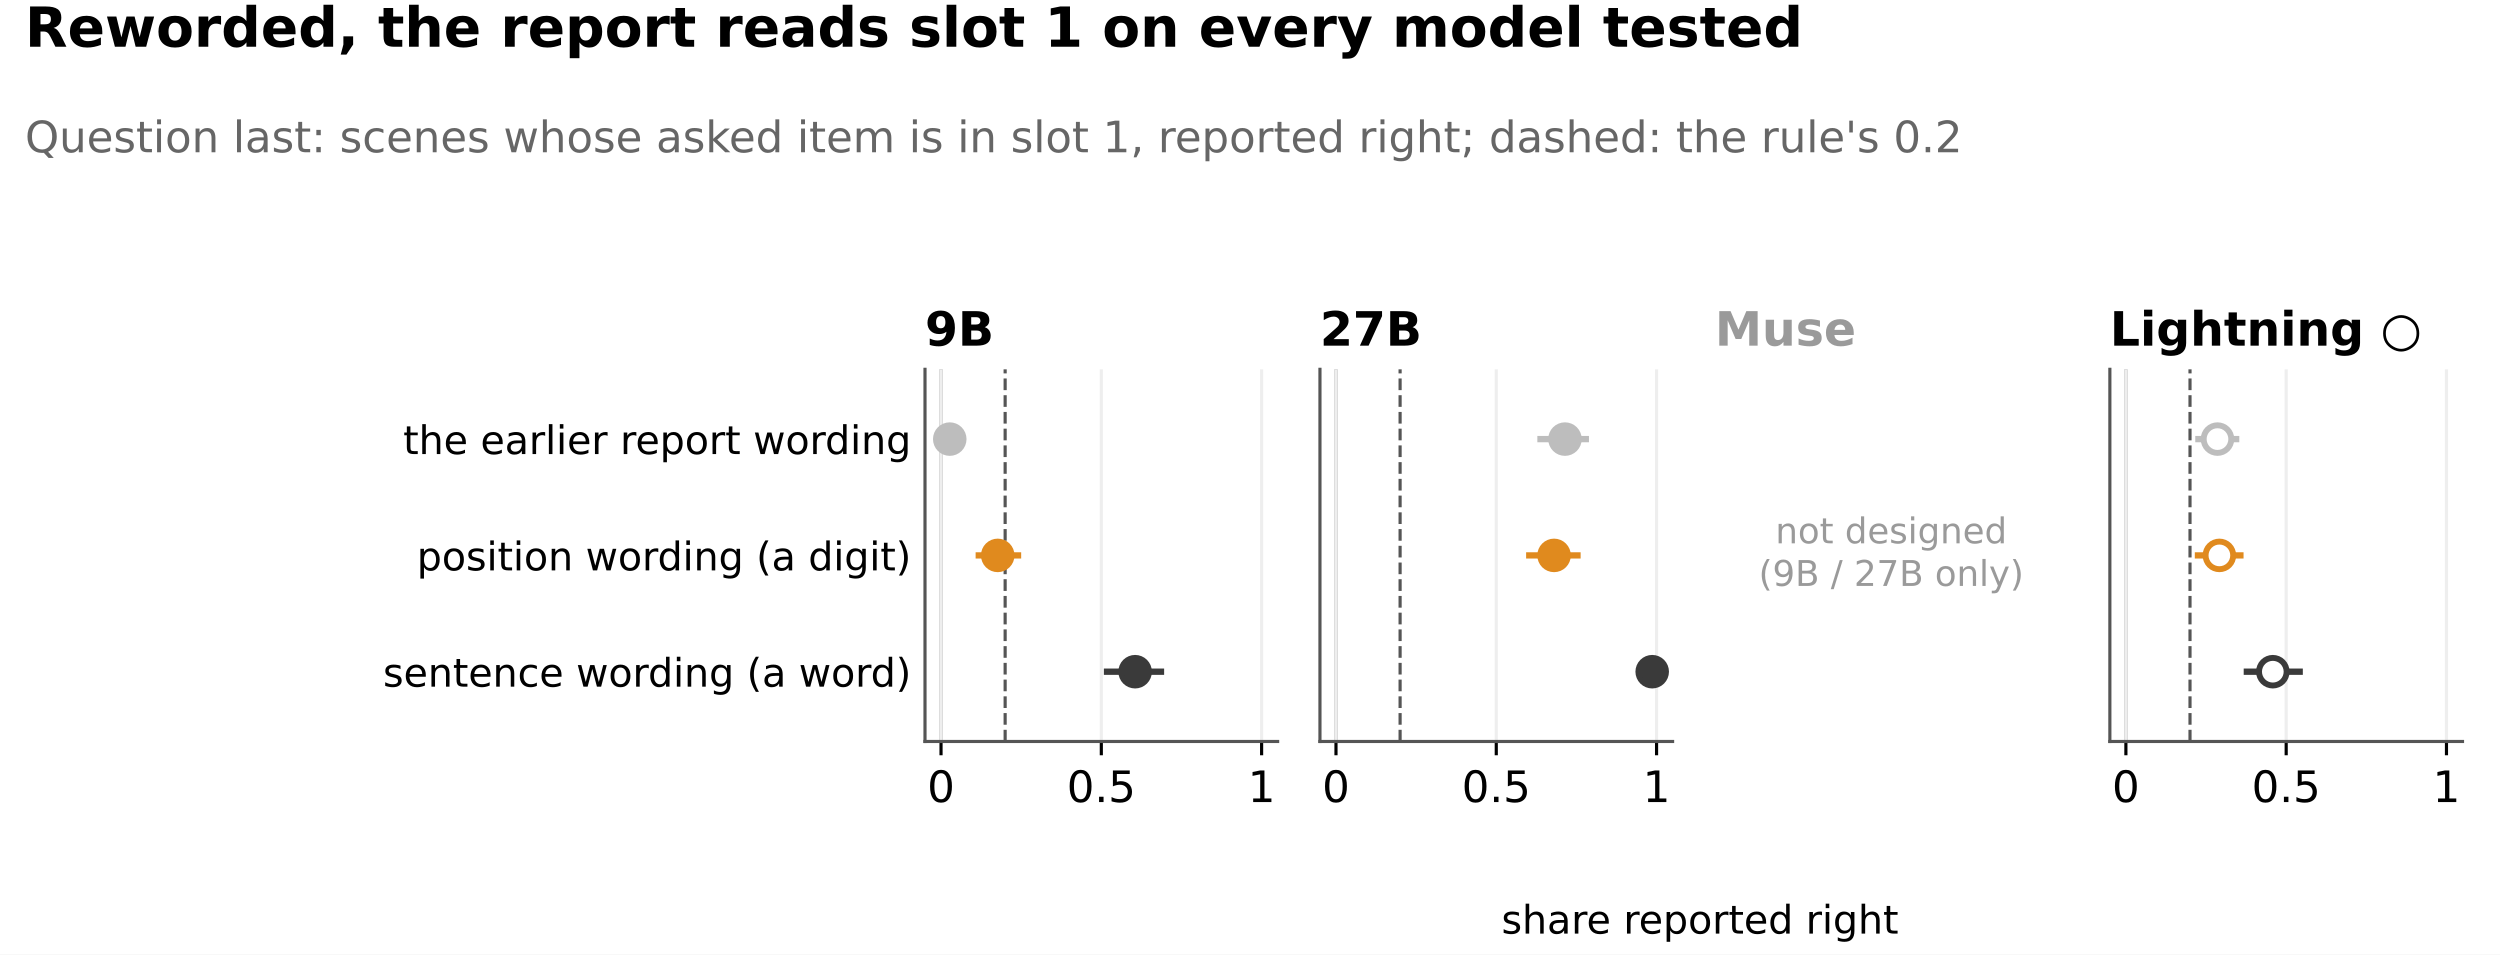
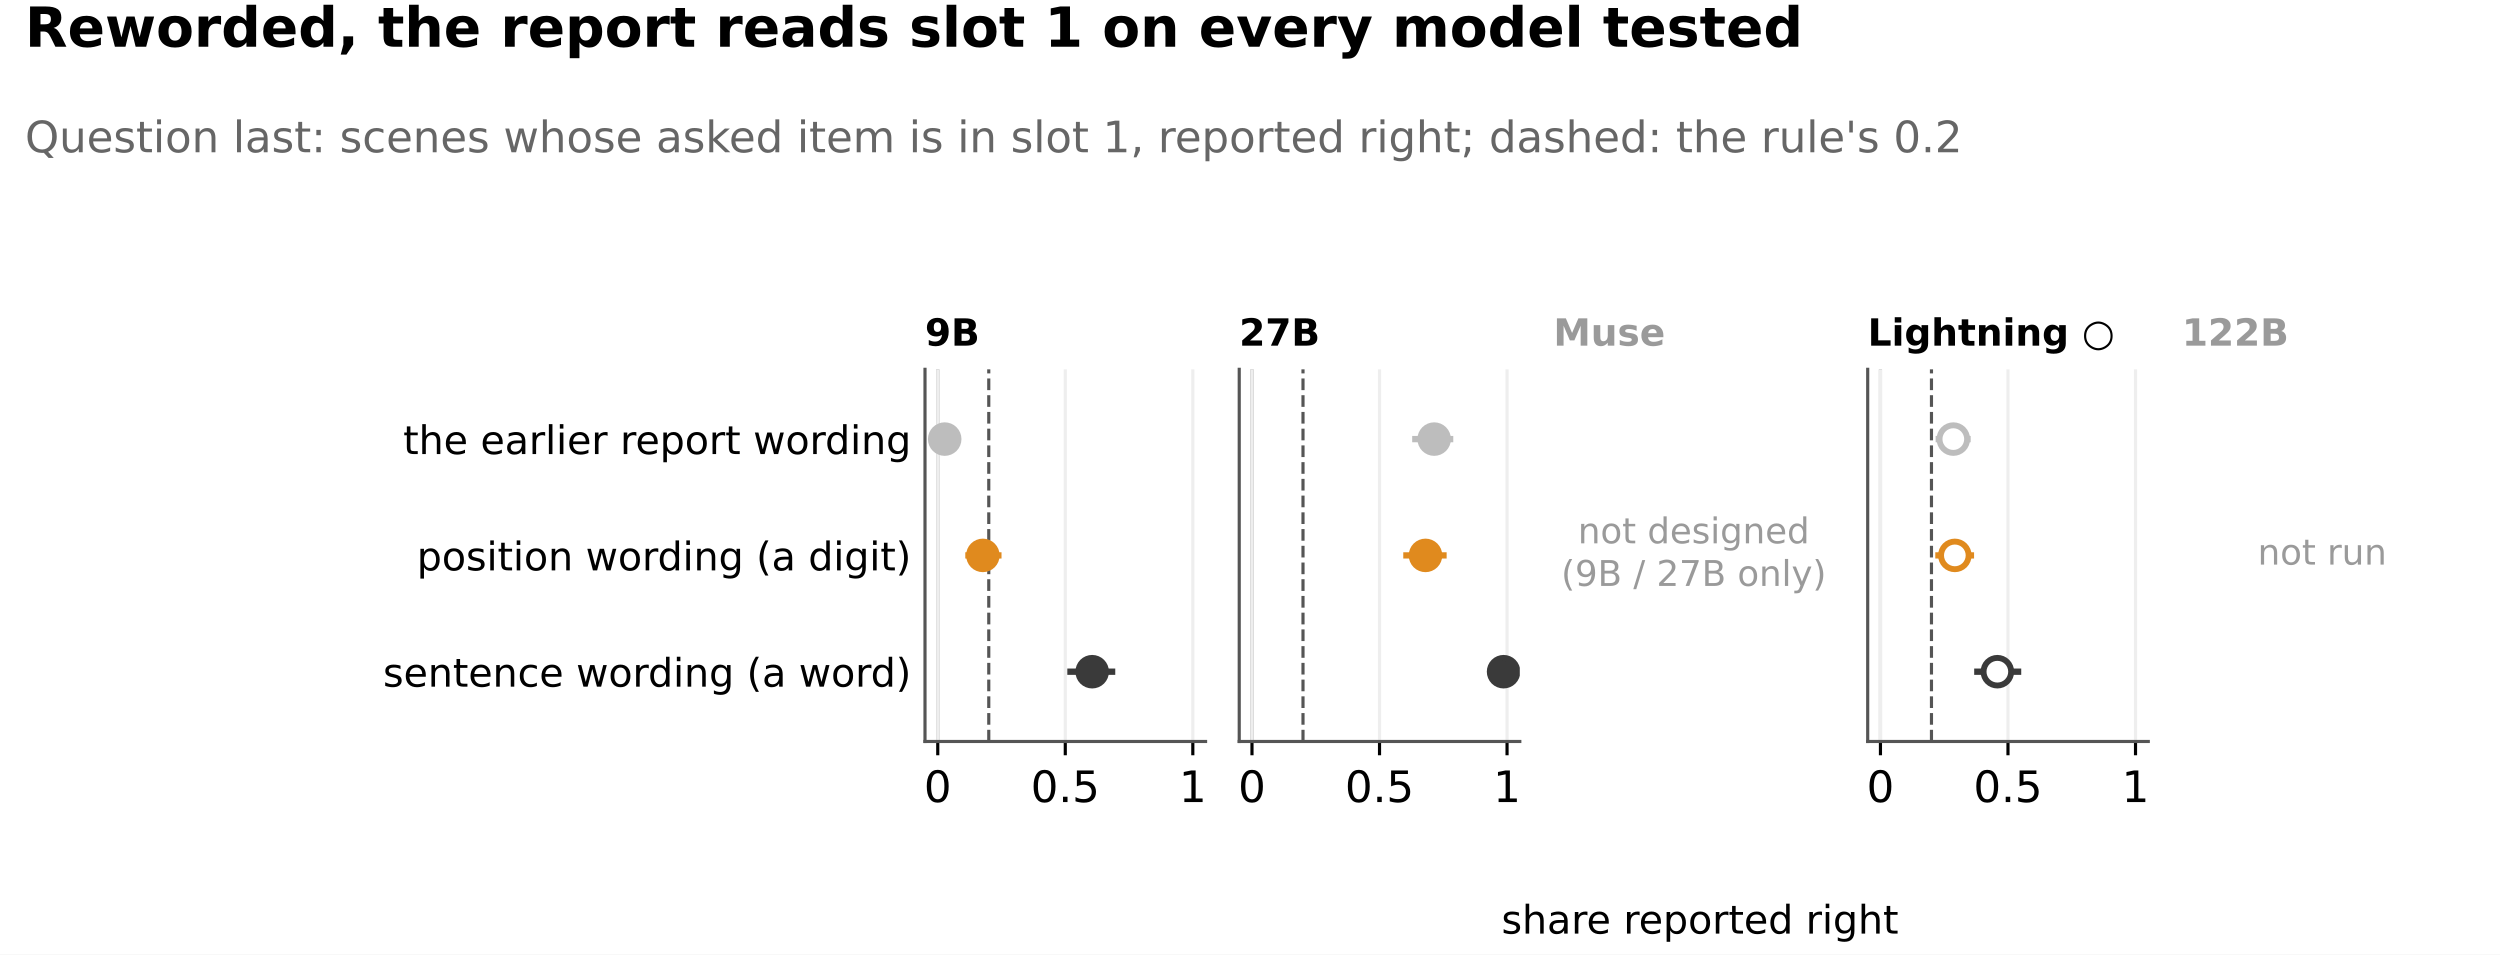
<svg xmlns="http://www.w3.org/2000/svg" xmlns:xlink="http://www.w3.org/1999/xlink" width="633.6pt" height="241.92pt" viewBox="0 0 633.6 241.92" version="1.1">
  <defs>
    <style type="text/css">*{stroke-linejoin: round; stroke-linecap: butt}</style>
  </defs>
  <g id="figure_1">
    <g id="patch_1">
      <path d="M 0 241.92  L 633.6 241.92  L 633.6 0  L 0 0  z " style="fill: #ffffff" />
    </g>
    <g id="axes_1">
      <g id="patch_2">
-         <path d="M 234.432 187.92  L 323.804 187.92  L 323.804 93.6  L 234.432 93.6  z " style="fill: #ffffff" />
+         <path d="M 234.432 187.92  L 305.539 187.92  L 305.539 93.6  L 234.432 93.6  z " style="fill: #ffffff" />
      </g>
      <g id="line2d_1">
-         <path d="M 238.494 187.92  L 238.494 93.6  " clip-path="url(#pb16dd465dc)" style="fill: none; stroke: #999999; stroke-width: 0.8; stroke-linecap: square" />
+         <path d="M 237.664 187.92  L 237.664 93.6  " clip-path="url(#pa15253e795)" style="fill: none; stroke: #999999; stroke-width: 0.8; stroke-linecap: square" />
      </g>
      <g id="matplotlib.axis_1">
        <g id="xtick_1">
          <g id="line2d_2">
-             <path d="M 238.494 187.92  L 238.494 93.6  " clip-path="url(#pb16dd465dc)" style="fill: none; stroke: #eeeeee; stroke-width: 0.8; stroke-linecap: square" />
+             <path d="M 237.664 187.92  L 237.664 93.6  " clip-path="url(#pa15253e795)" style="fill: none; stroke: #eeeeee; stroke-width: 0.8; stroke-linecap: square" />
          </g>
          <g id="line2d_3">
            <defs>
-               <path id="m779590a422" d="M 0 0  L 0 3.5  " style="stroke: #000000; stroke-width: 0.8" />
+               <path id="m8b91fd0cd1" d="M 0 0  L 0 3.5  " style="stroke: #000000; stroke-width: 0.8" />
            </defs>
            <g>
-               <use xlink:href="#m779590a422" x="238.494" y="187.92" style="stroke: #000000; stroke-width: 0.8" />
+               <use xlink:href="#m8b91fd0cd1" x="237.664" y="187.92" style="stroke: #000000; stroke-width: 0.8" />
            </g>
          </g>
          <g id="text_1">
-             <text style="font-size: 11px; font-family: 'DejaVu Sans'; text-anchor: middle" x="238.494" y="203.277" transform="rotate(-0 238.4944 203.2774)">0</text>
+             <text style="font-size: 11px; font-family: 'DejaVu Sans'; text-anchor: middle" x="237.664" y="203.277" transform="rotate(-0 237.6641 203.2774)">0</text>
          </g>
        </g>
        <g id="xtick_2">
          <g id="line2d_4">
-             <path d="M 279.118 187.92  L 279.118 93.6  " clip-path="url(#pb16dd465dc)" style="fill: none; stroke: #eeeeee; stroke-width: 0.8; stroke-linecap: square" />
+             <path d="M 269.985 187.92  L 269.985 93.6  " clip-path="url(#pa15253e795)" style="fill: none; stroke: #eeeeee; stroke-width: 0.8; stroke-linecap: square" />
          </g>
          <g id="line2d_5">
            <g>
-               <use xlink:href="#m779590a422" x="279.118" y="187.92" style="stroke: #000000; stroke-width: 0.8" />
+               <use xlink:href="#m8b91fd0cd1" x="269.985" y="187.92" style="stroke: #000000; stroke-width: 0.8" />
            </g>
          </g>
          <g id="text_2">
-             <text style="font-size: 11px; font-family: 'DejaVu Sans'; text-anchor: middle" x="279.118" y="203.277" transform="rotate(-0 279.1182 203.2774)">0.5</text>
+             <text style="font-size: 11px; font-family: 'DejaVu Sans'; text-anchor: middle" x="269.985" y="203.277" transform="rotate(-0 269.9853 203.2774)">0.5</text>
          </g>
        </g>
        <g id="xtick_3">
          <g id="line2d_6">
-             <path d="M 319.742 187.92  L 319.742 93.6  " clip-path="url(#pb16dd465dc)" style="fill: none; stroke: #eeeeee; stroke-width: 0.8; stroke-linecap: square" />
+             <path d="M 302.306 187.92  L 302.306 93.6  " clip-path="url(#pa15253e795)" style="fill: none; stroke: #eeeeee; stroke-width: 0.8; stroke-linecap: square" />
          </g>
          <g id="line2d_7">
            <g>
-               <use xlink:href="#m779590a422" x="319.742" y="187.92" style="stroke: #000000; stroke-width: 0.8" />
+               <use xlink:href="#m8b91fd0cd1" x="302.306" y="187.92" style="stroke: #000000; stroke-width: 0.8" />
            </g>
          </g>
          <g id="text_3">
-             <text style="font-size: 11px; font-family: 'DejaVu Sans'; text-anchor: middle" x="319.742" y="203.277" transform="rotate(-0 319.7421 203.2774)">1</text>
+             <text style="font-size: 11px; font-family: 'DejaVu Sans'; text-anchor: middle" x="302.306" y="203.277" transform="rotate(-0 302.3065 203.2774)">1</text>
          </g>
        </g>
      </g>
      <g id="matplotlib.axis_2">
        <g id="ytick_1">
          <g id="line2d_8" />
          <g id="text_4">
            <text style="font-size: 10px; font-family: 'DejaVu Sans'; text-anchor: end" x="230.932" y="115.084" transform="rotate(-0 230.932 115.0842)">the earlier report wording</text>
          </g>
        </g>
        <g id="ytick_2">
          <g id="line2d_9" />
          <g id="text_5">
            <text style="font-size: 10px; font-family: 'DejaVu Sans'; text-anchor: end" x="230.932" y="144.559" transform="rotate(-0 230.932 144.5592)">position wording (a digit)</text>
          </g>
        </g>
        <g id="ytick_3">
          <g id="line2d_10" />
          <g id="text_6">
            <text style="font-size: 10px; font-family: 'DejaVu Sans'; text-anchor: end" x="230.932" y="174.034" transform="rotate(-0 230.932 174.0342)">sentence wording (a word)</text>
          </g>
        </g>
      </g>
      <g id="line2d_11">
-         <path d="M 239.018 111.285  L 242.903 111.285  " clip-path="url(#pb16dd465dc)" style="fill: none; stroke: #bdbdbd; stroke-width: 1.6" />
+         <path d="M 238.081 111.285  L 241.172 111.285  " clip-path="url(#pa15253e795)" style="fill: none; stroke: #bdbdbd; stroke-width: 1.6" />
      </g>
      <g id="line2d_12">
-         <path d="M 247.262 140.76  L 258.806 140.76  " clip-path="url(#pb16dd465dc)" style="fill: none; stroke: #e08a1e; stroke-width: 1.6" />
+         <path d="M 244.64 140.76  L 253.825 140.76  " clip-path="url(#pa15253e795)" style="fill: none; stroke: #e08a1e; stroke-width: 1.6" />
      </g>
      <g id="line2d_13">
-         <path d="M 279.763 170.235  L 295.038 170.235  " clip-path="url(#pb16dd465dc)" style="fill: none; stroke: #3a3a3a; stroke-width: 1.6" />
+         <path d="M 270.498 170.235  L 282.652 170.235  " clip-path="url(#pa15253e795)" style="fill: none; stroke: #3a3a3a; stroke-width: 1.6" />
      </g>
      <g id="line2d_14">
-         <path d="M 254.744 187.92  L 254.744 93.6  " clip-path="url(#pb16dd465dc)" style="fill: none; stroke-dasharray: 2.96,1.28; stroke-dashoffset: 0; stroke: #555555; stroke-width: 0.8" />
+         <path d="M 250.593 187.92  L 250.593 93.6  " clip-path="url(#pa15253e795)" style="fill: none; stroke-dasharray: 2.96,1.28; stroke-dashoffset: 0; stroke: #555555; stroke-width: 0.8" />
      </g>
      <g id="patch_3">
        <path d="M 234.432 187.92  L 234.432 93.6  " style="fill: none; stroke: #555555; stroke-width: 0.8; stroke-linejoin: miter; stroke-linecap: square" />
      </g>
      <g id="patch_4">
-         <path d="M 234.432 187.92  L 323.804 187.92  " style="fill: none; stroke: #555555; stroke-width: 0.8; stroke-linejoin: miter; stroke-linecap: square" />
+         <path d="M 234.432 187.92  L 305.539 187.92  " style="fill: none; stroke: #555555; stroke-width: 0.8; stroke-linejoin: miter; stroke-linecap: square" />
      </g>
      <g id="line2d_15">
        <defs>
-           <path id="maa5c8d1460" d="M 0 3.5  C 0.928 3.5 1.819 3.131 2.475 2.475  C 3.131 1.819 3.5 0.928 3.5 0  C 3.5 -0.928 3.131 -1.819 2.475 -2.475  C 1.819 -3.131 0.928 -3.5 0 -3.5  C -0.928 -3.5 -1.819 -3.131 -2.475 -2.475  C -3.131 -1.819 -3.5 -0.928 -3.5 0  C -3.5 0.928 -3.131 1.819 -2.475 2.475  C -1.819 3.131 -0.928 3.5 0 3.5  z " style="stroke: #bdbdbd; stroke-width: 1.5" />
-         </defs>
-         <g clip-path="url(#pb16dd465dc)">
-           <use xlink:href="#maa5c8d1460" x="240.705" y="111.285" style="fill: #bdbdbd; stroke: #bdbdbd; stroke-width: 1.5" />
+           <path id="m8ba7e0e294" d="M 0 3.5  C 0.928 3.5 1.819 3.131 2.475 2.475  C 3.131 1.819 3.5 0.928 3.5 0  C 3.5 -0.928 3.131 -1.819 2.475 -2.475  C 1.819 -3.131 0.928 -3.5 0 -3.5  C -0.928 -3.5 -1.819 -3.131 -2.475 -2.475  C -3.131 -1.819 -3.5 -0.928 -3.5 0  C -3.5 0.928 -3.131 1.819 -2.475 2.475  C -1.819 3.131 -0.928 3.5 0 3.5  z " style="stroke: #bdbdbd; stroke-width: 1.5" />
+         </defs>
+         <g clip-path="url(#pa15253e795)">
+           <use xlink:href="#m8ba7e0e294" x="239.423" y="111.285" style="fill: #bdbdbd; stroke: #bdbdbd; stroke-width: 1.5" />
        </g>
      </g>
      <g id="line2d_16">
        <defs>
-           <path id="ma56ae3dbf3" d="M 0 3.5  C 0.928 3.5 1.819 3.131 2.475 2.475  C 3.131 1.819 3.5 0.928 3.5 0  C 3.5 -0.928 3.131 -1.819 2.475 -2.475  C 1.819 -3.131 0.928 -3.5 0 -3.5  C -0.928 -3.5 -1.819 -3.131 -2.475 -2.475  C -3.131 -1.819 -3.5 -0.928 -3.5 0  C -3.5 0.928 -3.131 1.819 -2.475 2.475  C -1.819 3.131 -0.928 3.5 0 3.5  z " style="stroke: #e08a1e; stroke-width: 1.5" />
-         </defs>
-         <g clip-path="url(#pb16dd465dc)">
-           <use xlink:href="#ma56ae3dbf3" x="252.865" y="140.76" style="fill: #e08a1e; stroke: #e08a1e; stroke-width: 1.5" />
+           <path id="mc95e43e7e4" d="M 0 3.5  C 0.928 3.5 1.819 3.131 2.475 2.475  C 3.131 1.819 3.5 0.928 3.5 0  C 3.5 -0.928 3.131 -1.819 2.475 -2.475  C 1.819 -3.131 0.928 -3.5 0 -3.5  C -0.928 -3.5 -1.819 -3.131 -2.475 -2.475  C -3.131 -1.819 -3.5 -0.928 -3.5 0  C -3.5 0.928 -3.131 1.819 -2.475 2.475  C -1.819 3.131 -0.928 3.5 0 3.5  z " style="stroke: #e08a1e; stroke-width: 1.5" />
+         </defs>
+         <g clip-path="url(#pa15253e795)">
+           <use xlink:href="#mc95e43e7e4" x="249.097" y="140.76" style="fill: #e08a1e; stroke: #e08a1e; stroke-width: 1.5" />
        </g>
      </g>
      <g id="line2d_17">
        <defs>
-           <path id="mf7f331e5d6" d="M 0 3.5  C 0.928 3.5 1.819 3.131 2.475 2.475  C 3.131 1.819 3.5 0.928 3.5 0  C 3.5 -0.928 3.131 -1.819 2.475 -2.475  C 1.819 -3.131 0.928 -3.5 0 -3.5  C -0.928 -3.5 -1.819 -3.131 -2.475 -2.475  C -3.131 -1.819 -3.5 -0.928 -3.5 0  C -3.5 0.928 -3.131 1.819 -2.475 2.475  C -1.819 3.131 -0.928 3.5 0 3.5  z " style="stroke: #3a3a3a; stroke-width: 1.5" />
-         </defs>
-         <g clip-path="url(#pb16dd465dc)">
-           <use xlink:href="#mf7f331e5d6" x="287.685" y="170.235" style="fill: #3a3a3a; stroke: #3a3a3a; stroke-width: 1.5" />
+           <path id="m04f5170d06" d="M 0 3.5  C 0.928 3.5 1.819 3.131 2.475 2.475  C 3.131 1.819 3.5 0.928 3.5 0  C 3.5 -0.928 3.131 -1.819 2.475 -2.475  C 1.819 -3.131 0.928 -3.5 0 -3.5  C -0.928 -3.5 -1.819 -3.131 -2.475 -2.475  C -3.131 -1.819 -3.5 -0.928 -3.5 0  C -3.5 0.928 -3.131 1.819 -2.475 2.475  C -1.819 3.131 -0.928 3.5 0 3.5  z " style="stroke: #3a3a3a; stroke-width: 1.5" />
+         </defs>
+         <g clip-path="url(#pa15253e795)">
+           <use xlink:href="#m04f5170d06" x="276.801" y="170.235" style="fill: #3a3a3a; stroke: #3a3a3a; stroke-width: 1.5" />
        </g>
      </g>
      <g id="text_7">
-         <text style="font-weight: 700; font-size: 12px; font-family: 'DejaVu Sans'; text-anchor: start" x="234.432" y="87.6" transform="rotate(-0 234.432 87.6)">9B</text>
+         <text style="font-weight: 700; font-size: 9.5px; font-family: 'DejaVu Sans'; text-anchor: start" x="234.432" y="87.6" transform="rotate(-0 234.432 87.6)">9B</text>
      </g>
    </g>
    <g id="axes_2">
      <g id="patch_5">
-         <path d="M 334.529 187.92  L 423.902 187.92  L 423.902 93.6  L 334.529 93.6  z " style="fill: #ffffff" />
+         <path d="M 314.071 187.92  L 385.178 187.92  L 385.178 93.6  L 314.071 93.6  z " style="fill: #ffffff" />
      </g>
      <g id="line2d_18">
-         <path d="M 338.592 187.92  L 338.592 93.6  " clip-path="url(#p0d0039a175)" style="fill: none; stroke: #999999; stroke-width: 0.8; stroke-linecap: square" />
+         <path d="M 317.303 187.92  L 317.303 93.6  " clip-path="url(#paa52e9e2ae)" style="fill: none; stroke: #999999; stroke-width: 0.8; stroke-linecap: square" />
      </g>
      <g id="matplotlib.axis_3">
        <g id="xtick_4">
          <g id="line2d_19">
-             <path d="M 338.592 187.92  L 338.592 93.6  " clip-path="url(#p0d0039a175)" style="fill: none; stroke: #eeeeee; stroke-width: 0.8; stroke-linecap: square" />
+             <path d="M 317.303 187.92  L 317.303 93.6  " clip-path="url(#paa52e9e2ae)" style="fill: none; stroke: #eeeeee; stroke-width: 0.8; stroke-linecap: square" />
          </g>
          <g id="line2d_20">
            <g>
-               <use xlink:href="#m779590a422" x="338.592" y="187.92" style="stroke: #000000; stroke-width: 0.8" />
+               <use xlink:href="#m8b91fd0cd1" x="317.303" y="187.92" style="stroke: #000000; stroke-width: 0.8" />
            </g>
          </g>
          <g id="text_8">
-             <text style="font-size: 11px; font-family: 'DejaVu Sans'; text-anchor: middle" x="338.592" y="203.277" transform="rotate(-0 338.5916 203.2774)">0</text>
+             <text style="font-size: 11px; font-family: 'DejaVu Sans'; text-anchor: middle" x="317.303" y="203.277" transform="rotate(-0 317.3035 203.2774)">0</text>
          </g>
        </g>
        <g id="xtick_5">
          <g id="line2d_21">
-             <path d="M 379.215 187.92  L 379.215 93.6  " clip-path="url(#p0d0039a175)" style="fill: none; stroke: #eeeeee; stroke-width: 0.8; stroke-linecap: square" />
+             <path d="M 349.625 187.92  L 349.625 93.6  " clip-path="url(#paa52e9e2ae)" style="fill: none; stroke: #eeeeee; stroke-width: 0.8; stroke-linecap: square" />
          </g>
          <g id="line2d_22">
            <g>
-               <use xlink:href="#m779590a422" x="379.215" y="187.92" style="stroke: #000000; stroke-width: 0.8" />
+               <use xlink:href="#m8b91fd0cd1" x="349.625" y="187.92" style="stroke: #000000; stroke-width: 0.8" />
            </g>
          </g>
          <g id="text_9">
-             <text style="font-size: 11px; font-family: 'DejaVu Sans'; text-anchor: middle" x="379.215" y="203.277" transform="rotate(-0 379.2154 203.2774)">0.5</text>
+             <text style="font-size: 11px; font-family: 'DejaVu Sans'; text-anchor: middle" x="349.625" y="203.277" transform="rotate(-0 349.6246 203.2774)">0.5</text>
          </g>
        </g>
        <g id="xtick_6">
          <g id="line2d_23">
-             <path d="M 419.839 187.92  L 419.839 93.6  " clip-path="url(#p0d0039a175)" style="fill: none; stroke: #eeeeee; stroke-width: 0.8; stroke-linecap: square" />
+             <path d="M 381.946 187.92  L 381.946 93.6  " clip-path="url(#paa52e9e2ae)" style="fill: none; stroke: #eeeeee; stroke-width: 0.8; stroke-linecap: square" />
          </g>
          <g id="line2d_24">
            <g>
-               <use xlink:href="#m779590a422" x="419.839" y="187.92" style="stroke: #000000; stroke-width: 0.8" />
+               <use xlink:href="#m8b91fd0cd1" x="381.946" y="187.92" style="stroke: #000000; stroke-width: 0.8" />
            </g>
          </g>
          <g id="text_10">
-             <text style="font-size: 11px; font-family: 'DejaVu Sans'; text-anchor: middle" x="419.839" y="203.277" transform="rotate(-0 419.8393 203.2774)">1</text>
+             <text style="font-size: 11px; font-family: 'DejaVu Sans'; text-anchor: middle" x="381.946" y="203.277" transform="rotate(-0 381.9458 203.2774)">1</text>
          </g>
        </g>
      </g>
      <g id="matplotlib.axis_4">
        <g id="ytick_4">
          <g id="line2d_25" />
        </g>
        <g id="ytick_5">
          <g id="line2d_26" />
        </g>
        <g id="ytick_6">
          <g id="line2d_27" />
        </g>
      </g>
      <g id="line2d_28">
-         <path d="M 389.623 111.285  L 402.709 111.285  " clip-path="url(#p0d0039a175)" style="fill: none; stroke: #bdbdbd; stroke-width: 1.6" />
+         <path d="M 357.905 111.285  L 368.316 111.285  " clip-path="url(#paa52e9e2ae)" style="fill: none; stroke: #bdbdbd; stroke-width: 1.6" />
      </g>
      <g id="line2d_29">
-         <path d="M 386.779 140.76  L 400.596 140.76  " clip-path="url(#p0d0039a175)" style="fill: none; stroke: #e08a1e; stroke-width: 1.6" />
+         <path d="M 355.643 140.76  L 366.636 140.76  " clip-path="url(#paa52e9e2ae)" style="fill: none; stroke: #e08a1e; stroke-width: 1.6" />
      </g>
      <g id="line2d_30">
-         <path d="M 416.938 170.235  L 419.839 170.235  " clip-path="url(#p0d0039a175)" style="fill: none; stroke: #3a3a3a; stroke-width: 1.6" />
+         <path d="M 379.637 170.235  L 381.946 170.235  " clip-path="url(#paa52e9e2ae)" style="fill: none; stroke: #3a3a3a; stroke-width: 1.6" />
      </g>
      <g id="line2d_31">
-         <path d="M 354.841 187.92  L 354.841 93.6  " clip-path="url(#p0d0039a175)" style="fill: none; stroke-dasharray: 2.96,1.28; stroke-dashoffset: 0; stroke: #555555; stroke-width: 0.8" />
+         <path d="M 330.232 187.92  L 330.232 93.6  " clip-path="url(#paa52e9e2ae)" style="fill: none; stroke-dasharray: 2.96,1.28; stroke-dashoffset: 0; stroke: #555555; stroke-width: 0.8" />
      </g>
      <g id="patch_6">
-         <path d="M 334.529 187.92  L 334.529 93.6  " style="fill: none; stroke: #555555; stroke-width: 0.8; stroke-linejoin: miter; stroke-linecap: square" />
+         <path d="M 314.071 187.92  L 314.071 93.6  " style="fill: none; stroke: #555555; stroke-width: 0.8; stroke-linejoin: miter; stroke-linecap: square" />
      </g>
      <g id="patch_7">
-         <path d="M 334.529 187.92  L 423.902 187.92  " style="fill: none; stroke: #555555; stroke-width: 0.8; stroke-linejoin: miter; stroke-linecap: square" />
+         <path d="M 314.071 187.92  L 385.178 187.92  " style="fill: none; stroke: #555555; stroke-width: 0.8; stroke-linejoin: miter; stroke-linecap: square" />
      </g>
      <g id="line2d_32">
-         <g clip-path="url(#p0d0039a175)">
-           <use xlink:href="#maa5c8d1460" x="396.626" y="111.285" style="fill: #bdbdbd; stroke: #bdbdbd; stroke-width: 1.5" />
+         <g clip-path="url(#paa52e9e2ae)">
+           <use xlink:href="#m8ba7e0e294" x="363.477" y="111.285" style="fill: #bdbdbd; stroke: #bdbdbd; stroke-width: 1.5" />
        </g>
      </g>
      <g id="line2d_33">
-         <g clip-path="url(#p0d0039a175)">
-           <use xlink:href="#ma56ae3dbf3" x="393.862" y="140.76" style="fill: #e08a1e; stroke: #e08a1e; stroke-width: 1.5" />
+         <g clip-path="url(#paa52e9e2ae)">
+           <use xlink:href="#mc95e43e7e4" x="361.278" y="140.76" style="fill: #e08a1e; stroke: #e08a1e; stroke-width: 1.5" />
        </g>
      </g>
      <g id="line2d_34">
-         <g clip-path="url(#p0d0039a175)">
-           <use xlink:href="#mf7f331e5d6" x="418.734" y="170.235" style="fill: #3a3a3a; stroke: #3a3a3a; stroke-width: 1.5" />
+         <g clip-path="url(#paa52e9e2ae)">
+           <use xlink:href="#m04f5170d06" x="381.066" y="170.235" style="fill: #3a3a3a; stroke: #3a3a3a; stroke-width: 1.5" />
        </g>
      </g>
      <g id="text_11">
-         <text style="font-weight: 700; font-size: 12px; font-family: 'DejaVu Sans'; text-anchor: start" x="334.529" y="87.6" transform="rotate(-0 334.5292 87.6)">27B</text>
+         <text style="font-weight: 700; font-size: 9.5px; font-family: 'DejaVu Sans'; text-anchor: start" x="314.071" y="87.6" transform="rotate(-0 314.0714 87.6)">27B</text>
      </g>
    </g>
    <g id="axes_3">
      <g id="patch_8">
-         <path d="M 434.626 187.92  L 523.999 187.92  L 523.999 93.6  L 434.626 93.6  z " style="fill: #ffffff" />
+         <path d="M 393.711 187.92  L 464.817 187.92  L 464.817 93.6  L 393.711 93.6  z " style="fill: #ffffff" />
      </g>
      <g id="matplotlib.axis_5" />
      <g id="matplotlib.axis_6" />
      <g id="text_12">
-         <text style="font-size: 9px; font-family: 'DejaVu Sans'; fill: #9a9a9a" transform="translate(449.9585 137.697)">not designed</text>
-         <text style="font-size: 9px; font-family: 'DejaVu Sans'; fill: #9a9a9a" transform="translate(445.7117 148.4995)">(9B / 27B only)</text>
+         <text style="font-size: 9px; font-family: 'DejaVu Sans'; fill: #9a9a9a" transform="translate(399.9099 137.697)">not designed</text>
+         <text style="font-size: 9px; font-family: 'DejaVu Sans'; fill: #9a9a9a" transform="translate(395.6631 148.4995)">(9B / 27B only)</text>
      </g>
      <g id="text_13">
-         <text style="font-weight: 700; font-size: 12px; font-family: 'DejaVu Sans'; text-anchor: start; fill: #9a9a9a" x="434.626" y="87.6" transform="rotate(-0 434.6263 87.6)">Muse</text>
+         <text style="font-weight: 700; font-size: 9.5px; font-family: 'DejaVu Sans'; text-anchor: start; fill: #9a9a9a" x="393.711" y="87.6" transform="rotate(-0 393.7107 87.6)">Muse</text>
      </g>
    </g>
    <g id="axes_4">
      <g id="patch_9">
-         <path d="M 534.724 187.92  L 624.096 187.92  L 624.096 93.6  L 534.724 93.6  z " style="fill: #ffffff" />
+         <path d="M 473.35 187.92  L 544.457 187.92  L 544.457 93.6  L 473.35 93.6  z " style="fill: #ffffff" />
      </g>
      <g id="line2d_35">
-         <path d="M 538.786 187.92  L 538.786 93.6  " clip-path="url(#p33c6fed991)" style="fill: none; stroke: #999999; stroke-width: 0.8; stroke-linecap: square" />
+         <path d="M 476.582 187.92  L 476.582 93.6  " clip-path="url(#p38b8439940)" style="fill: none; stroke: #999999; stroke-width: 0.8; stroke-linecap: square" />
      </g>
      <g id="matplotlib.axis_7">
        <g id="xtick_7">
          <g id="line2d_36">
-             <path d="M 538.786 187.92  L 538.786 93.6  " clip-path="url(#p33c6fed991)" style="fill: none; stroke: #eeeeee; stroke-width: 0.8; stroke-linecap: square" />
+             <path d="M 476.582 187.92  L 476.582 93.6  " clip-path="url(#p38b8439940)" style="fill: none; stroke: #eeeeee; stroke-width: 0.8; stroke-linecap: square" />
          </g>
          <g id="line2d_37">
            <g>
-               <use xlink:href="#m779590a422" x="538.786" y="187.92" style="stroke: #000000; stroke-width: 0.8" />
+               <use xlink:href="#m8b91fd0cd1" x="476.582" y="187.92" style="stroke: #000000; stroke-width: 0.8" />
            </g>
          </g>
          <g id="text_14">
-             <text style="font-size: 11px; font-family: 'DejaVu Sans'; text-anchor: middle" x="538.786" y="203.277" transform="rotate(-0 538.7859 203.2774)">0</text>
+             <text style="font-size: 11px; font-family: 'DejaVu Sans'; text-anchor: middle" x="476.582" y="203.277" transform="rotate(-0 476.5822 203.2774)">0</text>
          </g>
        </g>
        <g id="xtick_8">
          <g id="line2d_38">
-             <path d="M 579.41 187.92  L 579.41 93.6  " clip-path="url(#p33c6fed991)" style="fill: none; stroke: #eeeeee; stroke-width: 0.8; stroke-linecap: square" />
+             <path d="M 508.903 187.92  L 508.903 93.6  " clip-path="url(#p38b8439940)" style="fill: none; stroke: #eeeeee; stroke-width: 0.8; stroke-linecap: square" />
          </g>
          <g id="line2d_39">
            <g>
-               <use xlink:href="#m779590a422" x="579.41" y="187.92" style="stroke: #000000; stroke-width: 0.8" />
+               <use xlink:href="#m8b91fd0cd1" x="508.903" y="187.92" style="stroke: #000000; stroke-width: 0.8" />
            </g>
          </g>
          <g id="text_15">
-             <text style="font-size: 11px; font-family: 'DejaVu Sans'; text-anchor: middle" x="579.41" y="203.277" transform="rotate(-0 579.4098 203.2774)">0.5</text>
+             <text style="font-size: 11px; font-family: 'DejaVu Sans'; text-anchor: middle" x="508.903" y="203.277" transform="rotate(-0 508.9034 203.2774)">0.5</text>
          </g>
        </g>
        <g id="xtick_9">
          <g id="line2d_40">
-             <path d="M 620.034 187.92  L 620.034 93.6  " clip-path="url(#p33c6fed991)" style="fill: none; stroke: #eeeeee; stroke-width: 0.8; stroke-linecap: square" />
+             <path d="M 541.225 187.92  L 541.225 93.6  " clip-path="url(#p38b8439940)" style="fill: none; stroke: #eeeeee; stroke-width: 0.8; stroke-linecap: square" />
          </g>
          <g id="line2d_41">
            <g>
-               <use xlink:href="#m779590a422" x="620.034" y="187.92" style="stroke: #000000; stroke-width: 0.8" />
+               <use xlink:href="#m8b91fd0cd1" x="541.225" y="187.92" style="stroke: #000000; stroke-width: 0.8" />
            </g>
          </g>
          <g id="text_16">
-             <text style="font-size: 11px; font-family: 'DejaVu Sans'; text-anchor: middle" x="620.034" y="203.277" transform="rotate(-0 620.0336 203.2774)">1</text>
+             <text style="font-size: 11px; font-family: 'DejaVu Sans'; text-anchor: middle" x="541.225" y="203.277" transform="rotate(-0 541.2245 203.2774)">1</text>
          </g>
        </g>
      </g>
      <g id="matplotlib.axis_8">
        <g id="ytick_7">
          <g id="line2d_42" />
        </g>
        <g id="ytick_8">
          <g id="line2d_43" />
        </g>
        <g id="ytick_9">
          <g id="line2d_44" />
        </g>
      </g>
      <g id="line2d_45">
-         <path d="M 556.365 111.285  L 567.527 111.285  " clip-path="url(#p33c6fed991)" style="fill: none; stroke: #bdbdbd; stroke-width: 1.6" />
+         <path d="M 490.569 111.285  L 499.449 111.285  " clip-path="url(#p38b8439940)" style="fill: none; stroke: #bdbdbd; stroke-width: 1.6" />
      </g>
      <g id="line2d_46">
-         <path d="M 556.25 140.76  L 568.606 140.76  " clip-path="url(#p33c6fed991)" style="fill: none; stroke: #e08a1e; stroke-width: 1.6" />
+         <path d="M 490.477 140.76  L 500.307 140.76  " clip-path="url(#p38b8439940)" style="fill: none; stroke: #e08a1e; stroke-width: 1.6" />
      </g>
      <g id="line2d_47">
-         <path d="M 568.642 170.235  L 583.63 170.235  " clip-path="url(#p33c6fed991)" style="fill: none; stroke: #3a3a3a; stroke-width: 1.6" />
+         <path d="M 500.336 170.235  L 512.261 170.235  " clip-path="url(#p38b8439940)" style="fill: none; stroke: #3a3a3a; stroke-width: 1.6" />
      </g>
      <g id="line2d_48">
-         <path d="M 555.035 187.92  L 555.035 93.6  " clip-path="url(#p33c6fed991)" style="fill: none; stroke-dasharray: 2.96,1.28; stroke-dashoffset: 0; stroke: #555555; stroke-width: 0.8" />
+         <path d="M 489.511 187.92  L 489.511 93.6  " clip-path="url(#p38b8439940)" style="fill: none; stroke-dasharray: 2.96,1.28; stroke-dashoffset: 0; stroke: #555555; stroke-width: 0.8" />
      </g>
      <g id="patch_10">
-         <path d="M 534.724 187.92  L 534.724 93.6  " style="fill: none; stroke: #555555; stroke-width: 0.8; stroke-linejoin: miter; stroke-linecap: square" />
+         <path d="M 473.35 187.92  L 473.35 93.6  " style="fill: none; stroke: #555555; stroke-width: 0.8; stroke-linejoin: miter; stroke-linecap: square" />
      </g>
      <g id="patch_11">
-         <path d="M 534.724 187.92  L 624.096 187.92  " style="fill: none; stroke: #555555; stroke-width: 0.8; stroke-linejoin: miter; stroke-linecap: square" />
+         <path d="M 473.35 187.92  L 544.457 187.92  " style="fill: none; stroke: #555555; stroke-width: 0.8; stroke-linejoin: miter; stroke-linecap: square" />
      </g>
      <g id="line2d_49">
        <defs>
-           <path id="m82bf3c5429" d="M 0 3.5  C 0.928 3.5 1.819 3.131 2.475 2.475  C 3.131 1.819 3.5 0.928 3.5 0  C 3.5 -0.928 3.131 -1.819 2.475 -2.475  C 1.819 -3.131 0.928 -3.5 0 -3.5  C -0.928 -3.5 -1.819 -3.131 -2.475 -2.475  C -3.131 -1.819 -3.5 -0.928 -3.5 0  C -3.5 0.928 -3.131 1.819 -2.475 2.475  C -1.819 3.131 -0.928 3.5 0 3.5  z " style="stroke: #bdbdbd; stroke-width: 1.5" />
-         </defs>
-         <g clip-path="url(#p33c6fed991)">
-           <use xlink:href="#m82bf3c5429" x="562" y="111.285" style="fill: #ffffff; stroke: #bdbdbd; stroke-width: 1.5" />
+           <path id="ma21805ce17" d="M 0 3.5  C 0.928 3.5 1.819 3.131 2.475 2.475  C 3.131 1.819 3.5 0.928 3.5 0  C 3.5 -0.928 3.131 -1.819 2.475 -2.475  C 1.819 -3.131 0.928 -3.5 0 -3.5  C -0.928 -3.5 -1.819 -3.131 -2.475 -2.475  C -3.131 -1.819 -3.5 -0.928 -3.5 0  C -3.5 0.928 -3.131 1.819 -2.475 2.475  C -1.819 3.131 -0.928 3.5 0 3.5  z " style="stroke: #bdbdbd; stroke-width: 1.5" />
+         </defs>
+         <g clip-path="url(#p38b8439940)">
+           <use xlink:href="#ma21805ce17" x="495.051" y="111.285" style="fill: #ffffff; stroke: #bdbdbd; stroke-width: 1.5" />
        </g>
      </g>
      <g id="line2d_50">
        <defs>
-           <path id="m779e2c9bb6" d="M 0 3.5  C 0.928 3.5 1.819 3.131 2.475 2.475  C 3.131 1.819 3.5 0.928 3.5 0  C 3.5 -0.928 3.131 -1.819 2.475 -2.475  C 1.819 -3.131 0.928 -3.5 0 -3.5  C -0.928 -3.5 -1.819 -3.131 -2.475 -2.475  C -3.131 -1.819 -3.5 -0.928 -3.5 0  C -3.5 0.928 -3.131 1.819 -2.475 2.475  C -1.819 3.131 -0.928 3.5 0 3.5  z " style="stroke: #e08a1e; stroke-width: 1.5" />
-         </defs>
-         <g clip-path="url(#p33c6fed991)">
-           <use xlink:href="#m779e2c9bb6" x="562.483" y="140.76" style="fill: #ffffff; stroke: #e08a1e; stroke-width: 1.5" />
+           <path id="m034593b249" d="M 0 3.5  C 0.928 3.5 1.819 3.131 2.475 2.475  C 3.131 1.819 3.5 0.928 3.5 0  C 3.5 -0.928 3.131 -1.819 2.475 -2.475  C 1.819 -3.131 0.928 -3.5 0 -3.5  C -0.928 -3.5 -1.819 -3.131 -2.475 -2.475  C -3.131 -1.819 -3.5 -0.928 -3.5 0  C -3.5 0.928 -3.131 1.819 -2.475 2.475  C -1.819 3.131 -0.928 3.5 0 3.5  z " style="stroke: #e08a1e; stroke-width: 1.5" />
+         </defs>
+         <g clip-path="url(#p38b8439940)">
+           <use xlink:href="#m034593b249" x="495.436" y="140.76" style="fill: #ffffff; stroke: #e08a1e; stroke-width: 1.5" />
        </g>
      </g>
      <g id="line2d_51">
        <defs>
-           <path id="ma6419151ee" d="M 0 3.5  C 0.928 3.5 1.819 3.131 2.475 2.475  C 3.131 1.819 3.5 0.928 3.5 0  C 3.5 -0.928 3.131 -1.819 2.475 -2.475  C 1.819 -3.131 0.928 -3.5 0 -3.5  C -0.928 -3.5 -1.819 -3.131 -2.475 -2.475  C -3.131 -1.819 -3.5 -0.928 -3.5 0  C -3.5 0.928 -3.131 1.819 -2.475 2.475  C -1.819 3.131 -0.928 3.5 0 3.5  z " style="stroke: #3a3a3a; stroke-width: 1.5" />
-         </defs>
-         <g clip-path="url(#p33c6fed991)">
-           <use xlink:href="#ma6419151ee" x="576.024" y="170.235" style="fill: #ffffff; stroke: #3a3a3a; stroke-width: 1.5" />
+           <path id="m2ab16573c8" d="M 0 3.5  C 0.928 3.5 1.819 3.131 2.475 2.475  C 3.131 1.819 3.5 0.928 3.5 0  C 3.5 -0.928 3.131 -1.819 2.475 -2.475  C 1.819 -3.131 0.928 -3.5 0 -3.5  C -0.928 -3.5 -1.819 -3.131 -2.475 -2.475  C -3.131 -1.819 -3.5 -0.928 -3.5 0  C -3.5 0.928 -3.131 1.819 -2.475 2.475  C -1.819 3.131 -0.928 3.5 0 3.5  z " style="stroke: #3a3a3a; stroke-width: 1.5" />
+         </defs>
+         <g clip-path="url(#p38b8439940)">
+           <use xlink:href="#m2ab16573c8" x="506.21" y="170.235" style="fill: #ffffff; stroke: #3a3a3a; stroke-width: 1.5" />
        </g>
      </g>
      <g id="text_17">
-         <text style="font-weight: 700; font-size: 12px; font-family: 'DejaVu Sans'; text-anchor: start" x="534.724" y="87.6" transform="rotate(-0 534.7235 87.6)">Lightning ○</text>
-       </g>
-     </g>
-     <g id="text_18">
+         <text style="font-weight: 700; font-size: 9.5px; font-family: 'DejaVu Sans'; text-anchor: start" x="473.35" y="87.6" transform="rotate(-0 473.3501 87.6)">Lightning ○</text>
+       </g>
+     </g>
+     <g id="axes_5">
+       <g id="patch_12">
+         <path d="M 552.989 187.92  L 624.096 187.92  L 624.096 93.6  L 552.989 93.6  z " style="fill: #ffffff" />
+       </g>
+       <g id="matplotlib.axis_9" />
+       <g id="matplotlib.axis_10" />
+       <g id="text_18">
+         <text style="font-size: 9px; font-family: 'DejaVu Sans'; text-anchor: middle; fill: #9a9a9a" x="588.543" y="143.098" transform="rotate(-0 588.5427 143.0979)">not run</text>
+       </g>
+       <g id="text_19">
+         <text style="font-weight: 700; font-size: 9.5px; font-family: 'DejaVu Sans'; text-anchor: start; fill: #9a9a9a" x="552.989" y="87.6" transform="rotate(-0 552.9894 87.6)">122B</text>
+       </g>
+     </g>
+     <g id="text_20">
      <text style="font-weight: 700; font-size: 14px; font-family: 'DejaVu Sans'; text-anchor: start" x="6.336" y="11.847" transform="rotate(-0 6.336 11.84741)">Reworded, the report reads slot 1 on every model tested</text>
    </g>
-     <g id="text_19">
+     <g id="text_21">
      <text style="font-size: 11px; font-family: 'DejaVu Sans'; text-anchor: start; fill: #666666" x="6.336" y="38.598" transform="rotate(-0 6.336 38.59828)">Question last: scenes whose asked item is in slot 1, reported right; dashed: the rule's 0.2</text>
    </g>
-     <g id="text_20">
+     <g id="text_22">
      <text style="font-size: 10px; font-family: 'DejaVu Sans'; text-anchor: middle" x="430.848" y="236.615" transform="rotate(-0 430.848 236.6146)">share reported right</text>
    </g>
  </g>
  <defs>
-     <clipPath id="pb16dd465dc">
-       <rect x="234.432" y="93.6" width="89.372" height="94.32" />
+     <clipPath id="pa15253e795">
+       <rect x="234.432" y="93.6" width="71.107" height="94.32" />
    </clipPath>
-     <clipPath id="p0d0039a175">
-       <rect x="334.529" y="93.6" width="89.372" height="94.32" />
+     <clipPath id="paa52e9e2ae">
+       <rect x="314.071" y="93.6" width="71.107" height="94.32" />
    </clipPath>
-     <clipPath id="p33c6fed991">
-       <rect x="534.724" y="93.6" width="89.372" height="94.32" />
+     <clipPath id="p38b8439940">
+       <rect x="473.35" y="93.6" width="71.107" height="94.32" />
    </clipPath>
  </defs>
</svg>
